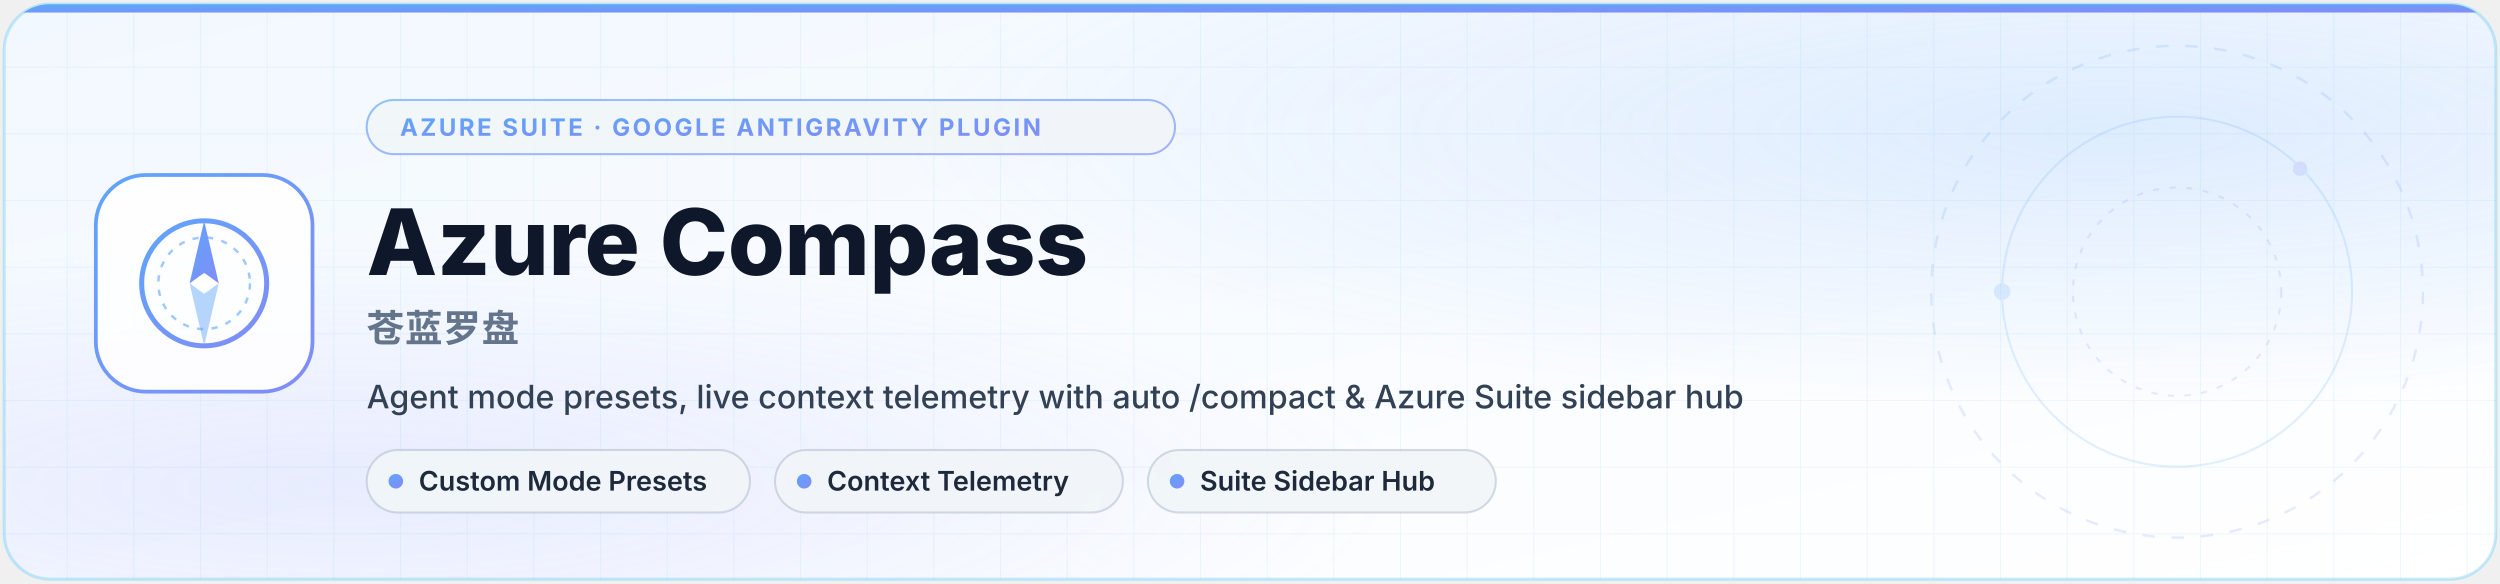
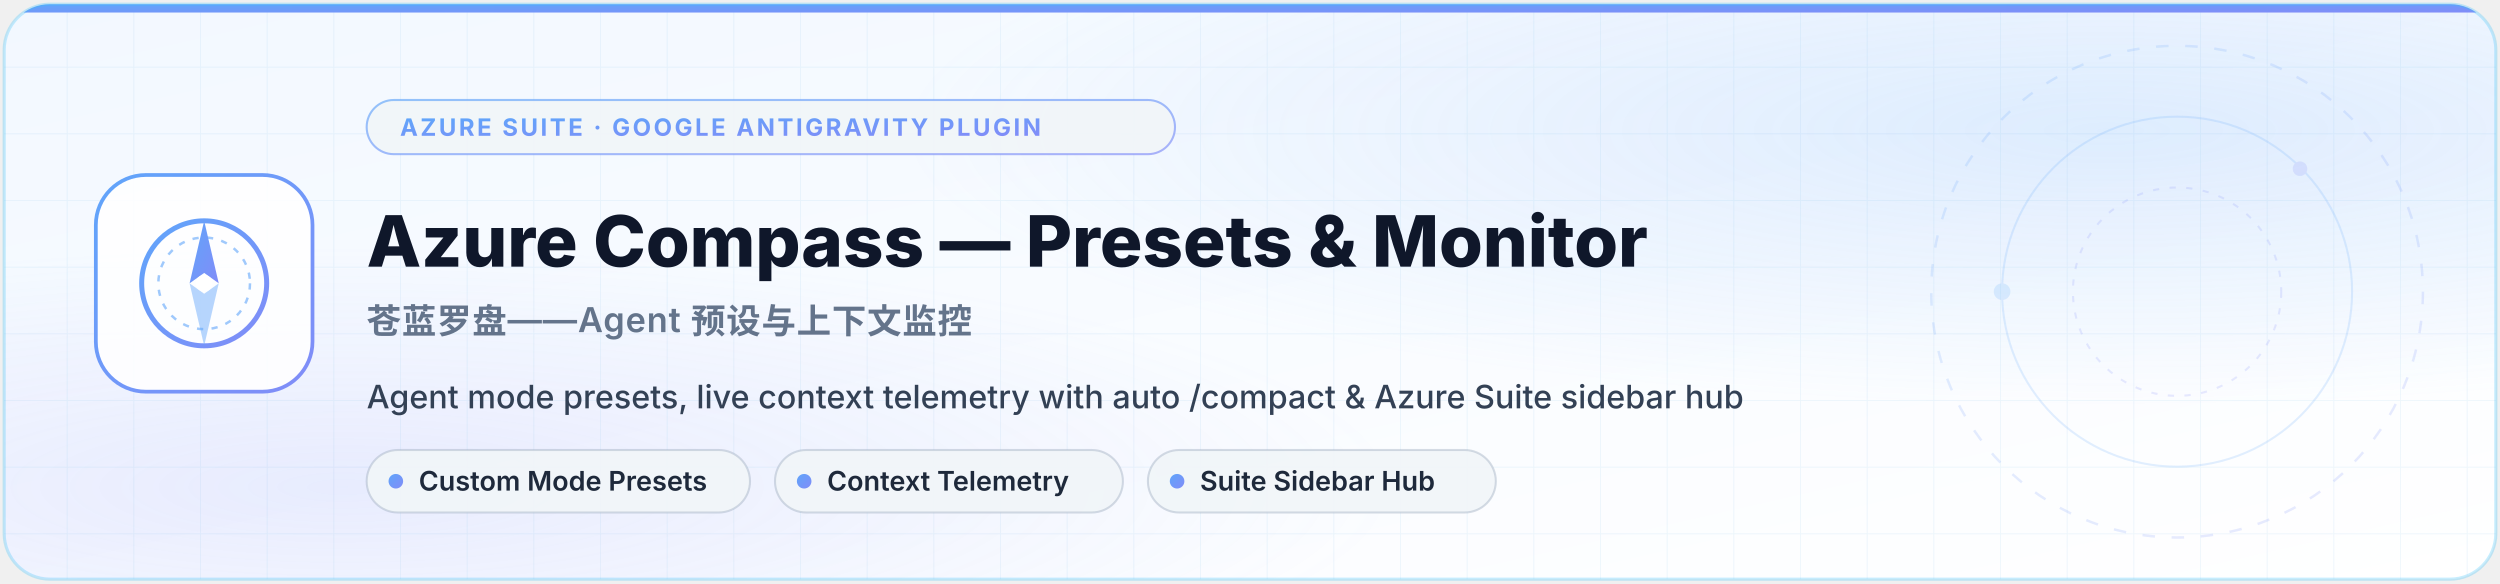
- <svg xmlns="http://www.w3.org/2000/svg" viewBox="0 0 1200 280" width="1200" height="280" role="img" aria-label="Azure Compass">
+ <svg xmlns="http://www.w3.org/2000/svg" viewBox="0 0 1200 280" width="1200" height="280" role="img" aria-label="Azure Compass — Presets &amp; Monitor">
  <defs>
    <linearGradient id="bgGrad" x1="0%" y1="0%" x2="100%" y2="100%">
      <stop offset="0%" stop-color="#f2f8ff" />
      <stop offset="100%" stop-color="#ffffff" />
    </linearGradient>
    <linearGradient id="accentGrad" x1="0%" y1="0%" x2="100%" y2="100%">
      <stop offset="0%" stop-color="#60a5fa" />
      <stop offset="100%" stop-color="#818cf8" />
    </linearGradient>
    <radialGradient id="glow1" cx="84%" cy="22%" r="48%">
      <stop offset="0%" stop-color="#60a5fa" stop-opacity="0.18" />
      <stop offset="100%" stop-color="#60a5fa" stop-opacity="0" />
    </radialGradient>
    <radialGradient id="glow2" cx="14%" cy="84%" r="42%">
      <stop offset="0%" stop-color="#818cf8" stop-opacity="0.14" />
      <stop offset="100%" stop-color="#818cf8" stop-opacity="0" />
    </radialGradient>
    <pattern id="gridPat" width="32" height="32" patternUnits="userSpaceOnUse">
      <path d="M 32 0 L 0 0 0 32" fill="none" stroke="#0284c7" stroke-width="0.8" stroke-opacity="0.07" />
    </pattern>
    <clipPath id="outerClip">
      <rect x="2" y="2" width="1196" height="276" rx="22" />
    </clipPath>
  </defs>
  <g clip-path="url(#outerClip)">
    <rect x="2" y="2" width="1196" height="276" rx="22" fill="url(#bgGrad)" />
    <rect x="2" y="2" width="1196" height="276" fill="url(#gridPat)" />
    <rect x="2" y="2" width="1196" height="276" fill="url(#glow1)" />
    <rect x="2" y="2" width="1196" height="276" fill="url(#glow2)" />
    <rect x="2" y="2" width="1196" height="4" fill="url(#accentGrad)" />
    <g opacity="0.18" transform="translate(1045, 140)">
      <circle cx="0" cy="0" r="118" fill="none" stroke="url(#accentGrad)" stroke-width="1.2" stroke-dasharray="6 8" />
      <circle cx="0" cy="0" r="84" fill="none" stroke="#60a5fa" stroke-width="1" />
      <circle cx="0" cy="0" r="50" fill="none" stroke="#818cf8" stroke-width="1" stroke-dasharray="3 5" />
      <circle cx="-84" cy="0" r="4" fill="#60a5fa" />
      <circle cx="59" cy="-59" r="3.5" fill="#818cf8" />
    </g>
    <g transform="translate(46, 84)">
      <rect width="104" height="104" rx="24" fill="rgba(255,255,255,0.86)" stroke="url(#accentGrad)" stroke-width="1.8" />
      <g transform="translate(4, 4)">
        <circle cx="48" cy="48" r="30" fill="none" stroke="url(#accentGrad)" stroke-width="2.4" />
        <circle cx="48" cy="48" r="22" fill="none" stroke="#60a5fa" stroke-width="1.2" stroke-dasharray="3 4" opacity="0.6" />
        <polygon points="48,18 55,48 48,43 41,48" fill="url(#accentGrad)" />
        <polygon points="48,78 55,48 48,53 41,48" fill="#60a5fa" opacity="0.45" />
        <circle cx="48" cy="48" r="4" fill="#ffffff" />
      </g>
    </g>
    <g transform="translate(176, 48)">
      <rect width="388" height="26" rx="13" fill="rgba(241,245,249,0.92)" stroke="url(#accentGrad)" stroke-width="1" stroke-opacity="0.65" />
      <text x="16" y="17.2" font-size="11.5" font-weight="700" letter-spacing="1.2" fill="url(#accentGrad)" font-family="-apple-system, BlinkMacSystemFont, 'Segoe UI', 'PingFang SC', 'Microsoft YaHei', sans-serif">AZURE SUITE  ·  GOOGLE ANTIGRAVITY PLUGIN</text>
    </g>
-     <text x="176" y="132" font-size="44" font-weight="800" fill="#0f172a" font-family="-apple-system, BlinkMacSystemFont, 'Segoe UI', 'PingFang SC', 'Microsoft YaHei', sans-serif">Azure Compass</text>
-     <text x="176" y="164" font-size="18" font-weight="600" fill="#64748b" letter-spacing="0.4" font-family="-apple-system, BlinkMacSystemFont, 'Segoe UI', 'PingFang SC', 'Microsoft YaHei', sans-serif">苍蓝罗盘</text>
+     <text x="176" y="128" font-size="34" font-weight="800" fill="#0f172a" font-family="-apple-system, BlinkMacSystemFont, 'Segoe UI', 'PingFang SC', 'Microsoft YaHei', sans-serif">Azure Compass — Presets &amp; Monitor</text>
+     <text x="176" y="160" font-size="16.5" font-weight="600" fill="#64748b" letter-spacing="0.4" font-family="-apple-system, BlinkMacSystemFont, 'Segoe UI', 'PingFang SC', 'Microsoft YaHei', sans-serif">苍蓝罗盘——Agent 预设与上下文监控</text>
    <text x="176" y="196" font-size="15.5" font-weight="500" fill="#334155" font-family="-apple-system, BlinkMacSystemFont, 'Segoe UI', 'PingFang SC', 'Microsoft YaHei', sans-serif">Agent mode presets, live context telemetry with auto /compact &amp; Azure Suite sidebar hub</text>
    <g transform="translate(176, 216)">
      <rect width="184" height="30" rx="15" fill="rgba(241,245,249,0.92)" stroke="rgba(148,163,184,0.38)" stroke-width="1" />
      <circle cx="14" cy="15" r="3.5" fill="url(#accentGrad)" />
      <text x="25" y="19.5" font-size="13" font-weight="600" fill="#1e293b" font-family="-apple-system, BlinkMacSystemFont, 'Segoe UI', 'PingFang SC', 'Microsoft YaHei', sans-serif">Custom Mode Presets</text>
    </g>
    <g transform="translate(372, 216)">
      <rect width="167" height="30" rx="15" fill="rgba(241,245,249,0.92)" stroke="rgba(148,163,184,0.38)" stroke-width="1" />
      <circle cx="14" cy="15" r="3.5" fill="url(#accentGrad)" />
      <text x="25" y="19.5" font-size="13" font-weight="600" fill="#1e293b" font-family="-apple-system, BlinkMacSystemFont, 'Segoe UI', 'PingFang SC', 'Microsoft YaHei', sans-serif">Context Telemetry</text>
    </g>
    <g transform="translate(551, 216)">
      <rect width="167" height="30" rx="15" fill="rgba(241,245,249,0.92)" stroke="rgba(148,163,184,0.38)" stroke-width="1" />
      <circle cx="14" cy="15" r="3.5" fill="url(#accentGrad)" />
      <text x="25" y="19.5" font-size="13" font-weight="600" fill="#1e293b" font-family="-apple-system, BlinkMacSystemFont, 'Segoe UI', 'PingFang SC', 'Microsoft YaHei', sans-serif">Suite Sidebar Hub</text>
    </g>
  </g>
  <rect x="2" y="2" width="1196" height="276" rx="22" fill="none" stroke="rgba(56,189,248,0.28)" stroke-width="1.5" />
</svg>
